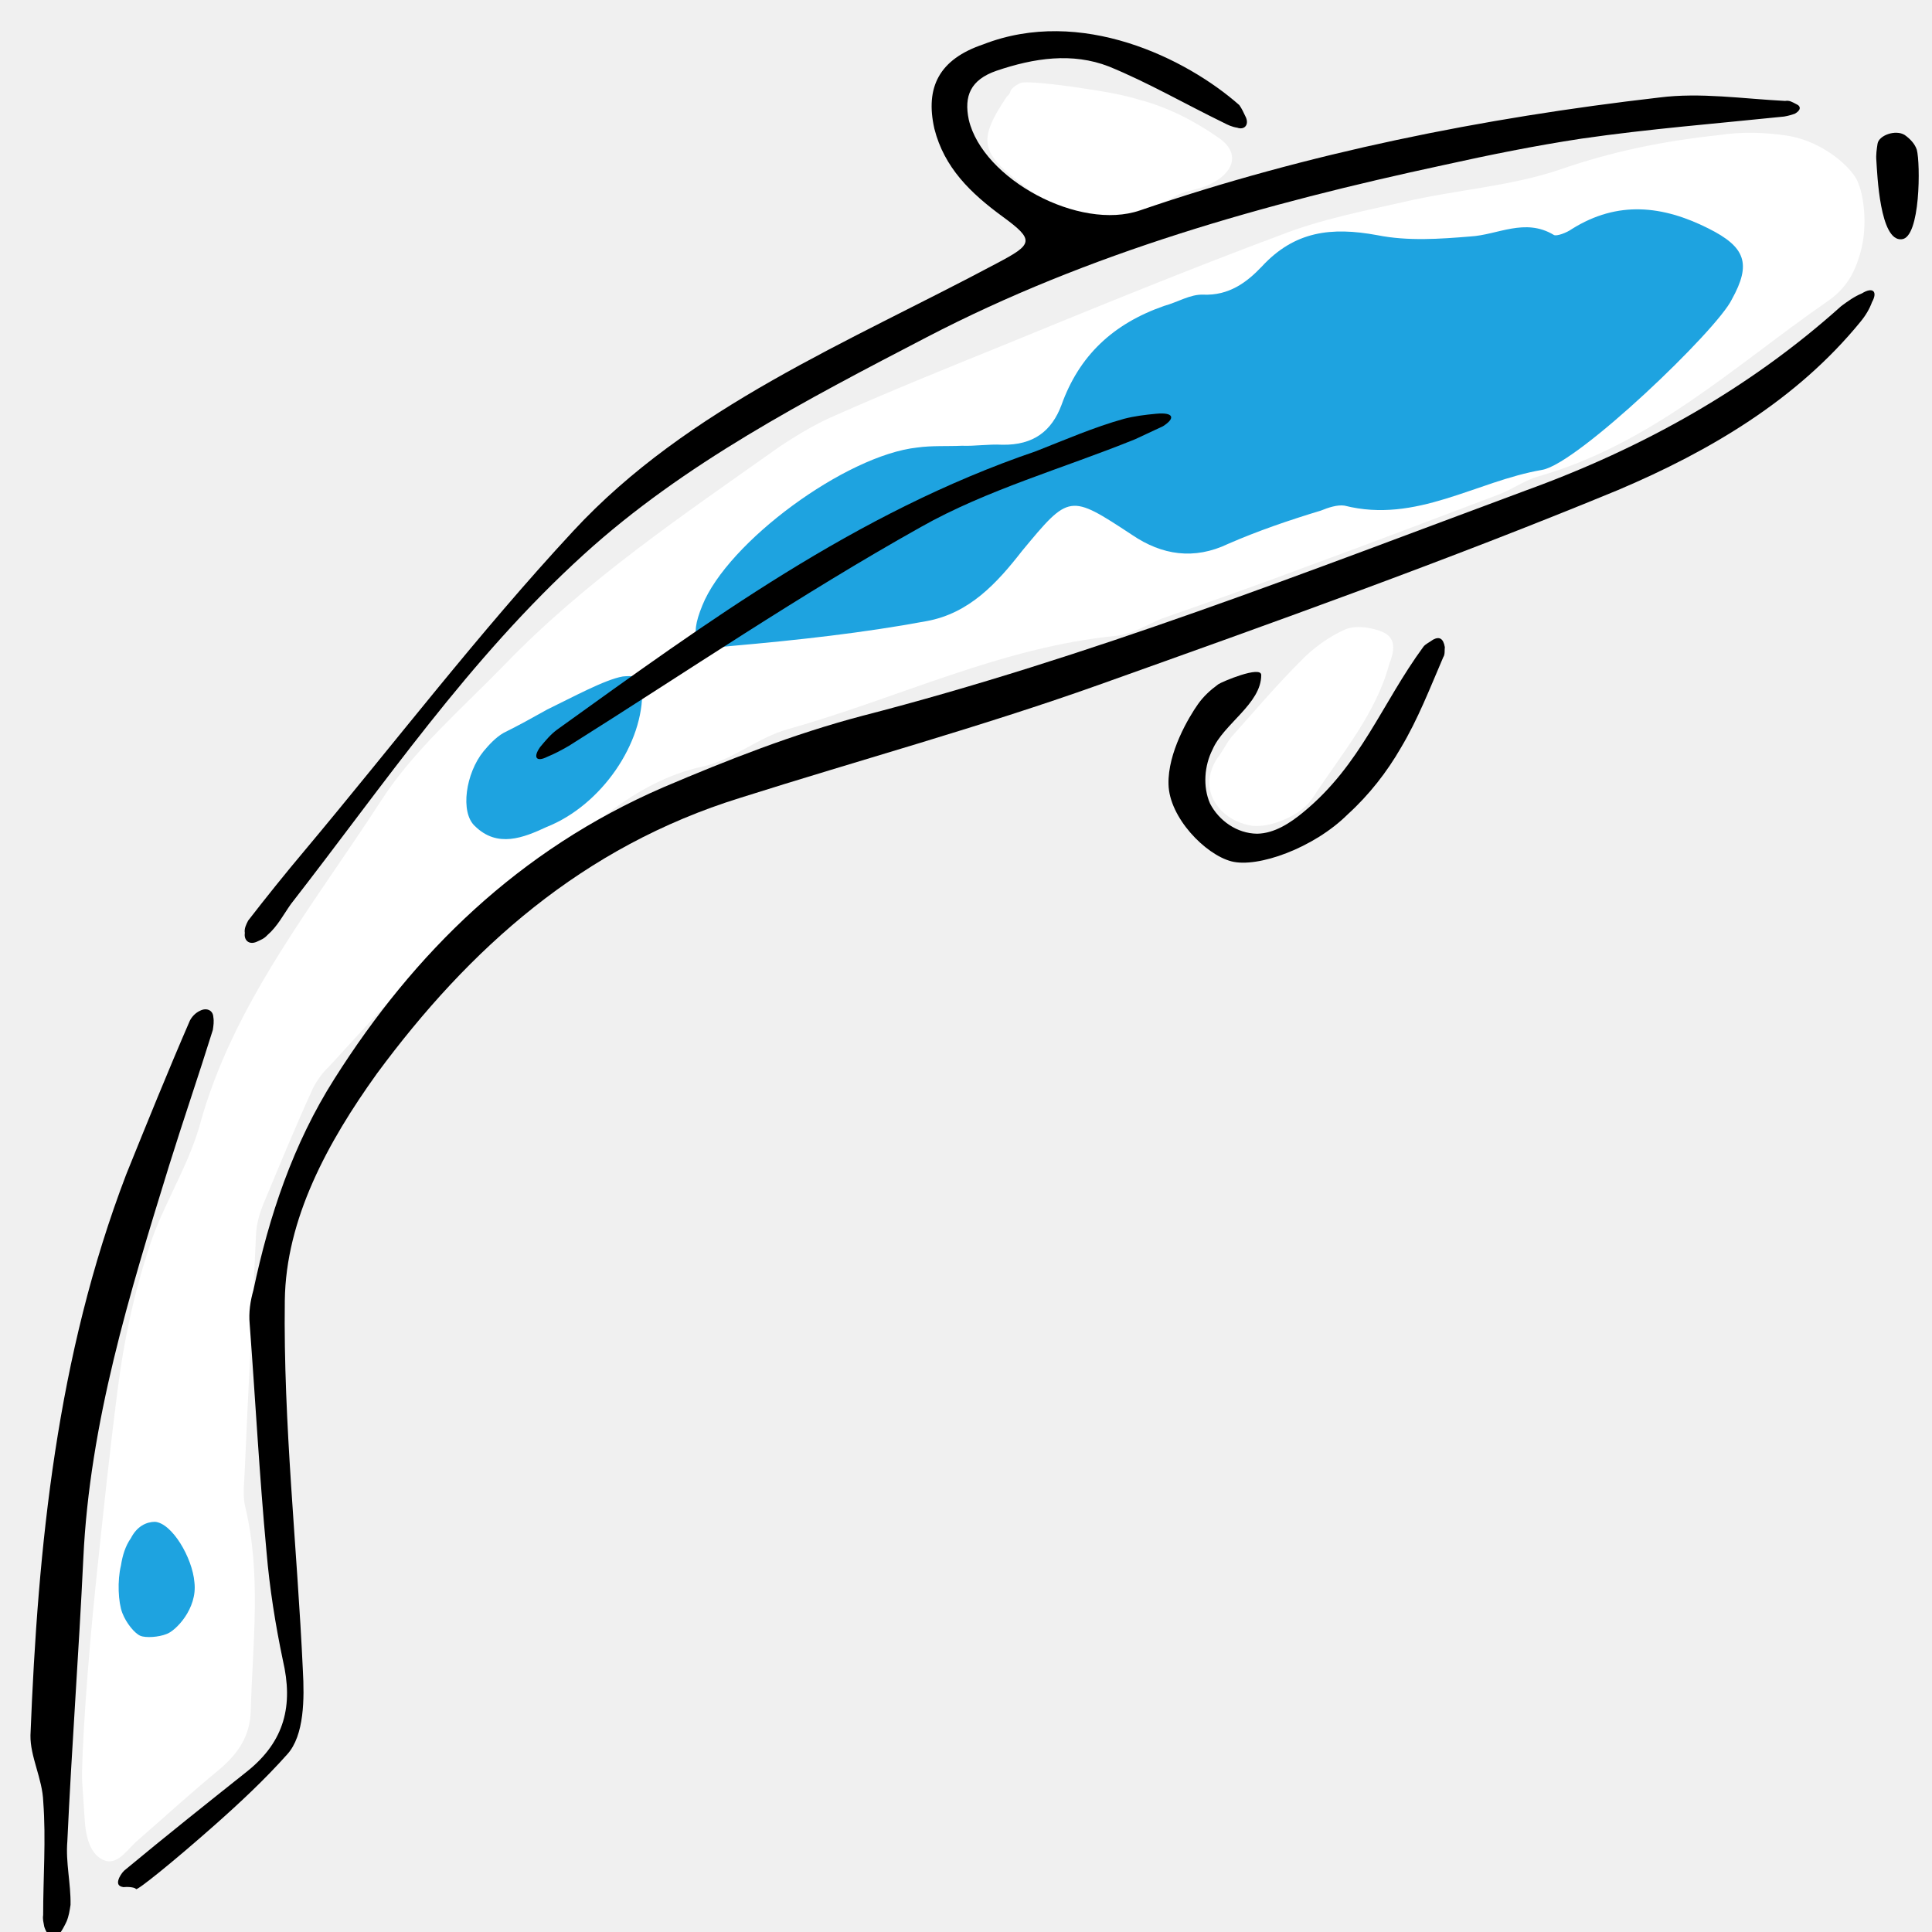
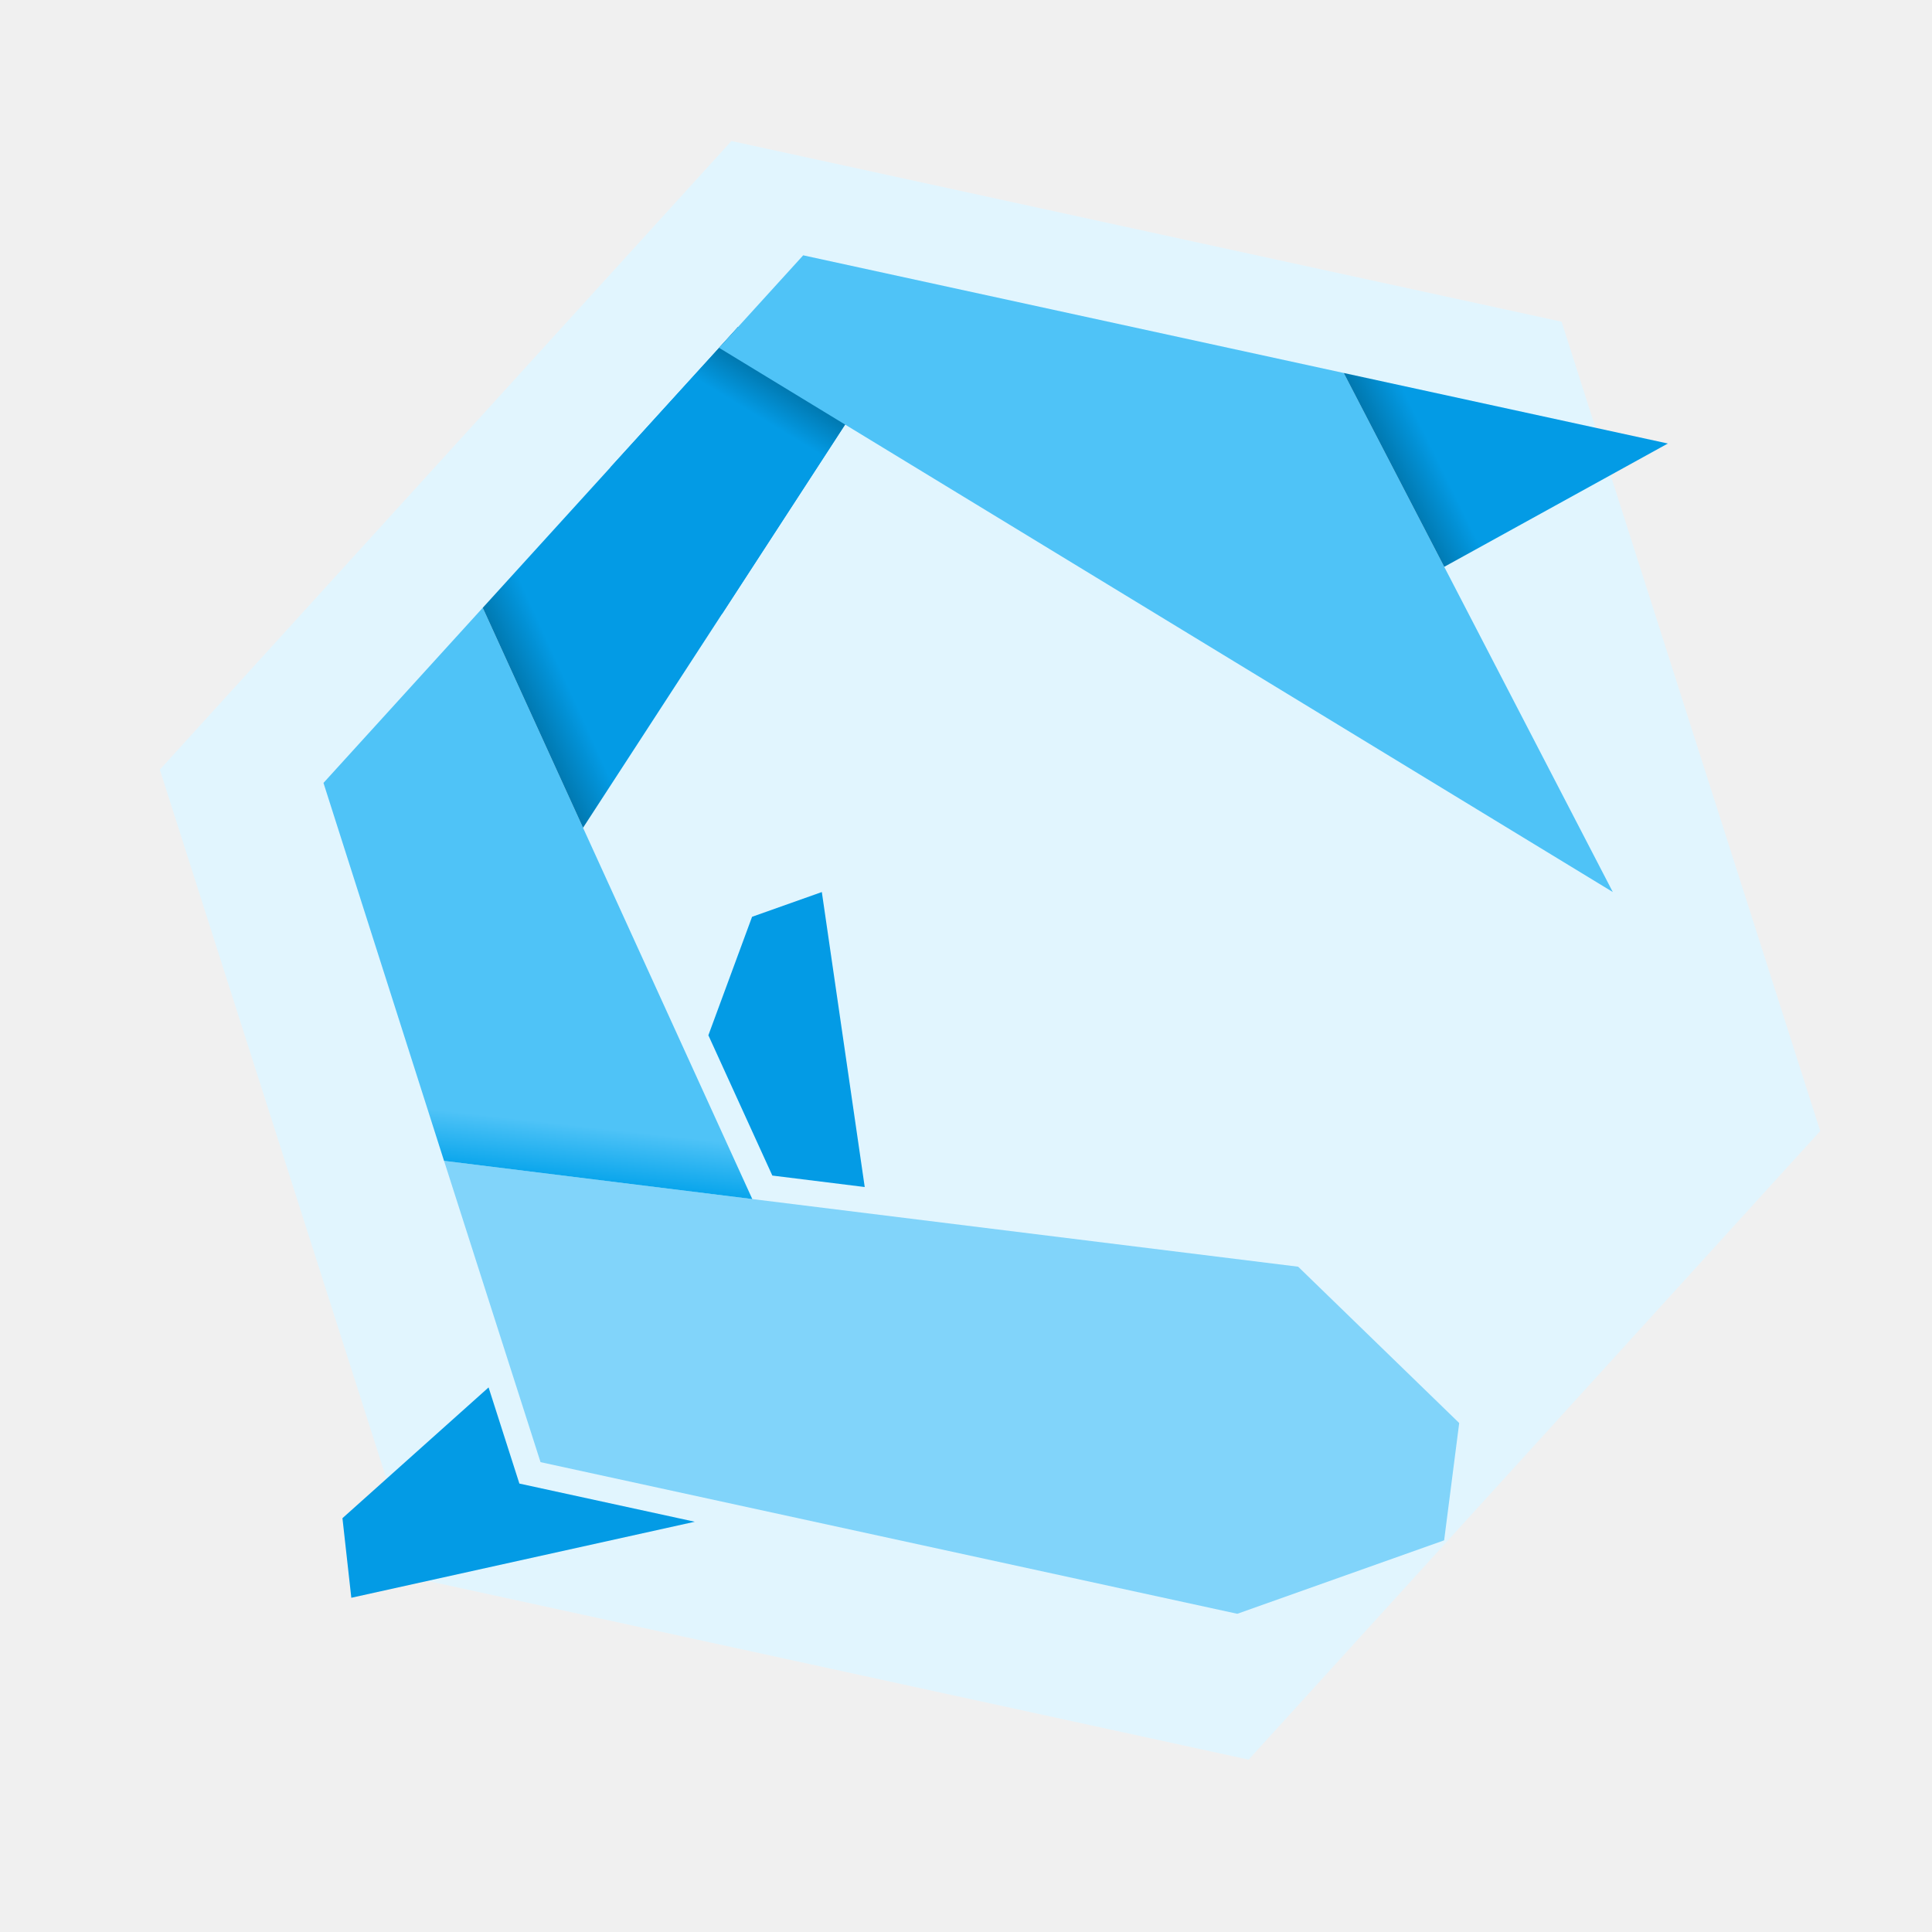
- <svg xmlns="http://www.w3.org/2000/svg" enable-background="new 0 0 400 400" version="1.1" viewBox="0 0 400 400" id="svg200">
-   <defs id="defs204" />
-   <g id="g1018" transform="matrix(1.30007,0.1986226,-0.1986226,1.30007,-3.09929,-91.95029)">
-     <path d="m 294.202,47.382 c -3.572,0 -7.144,0.447 -10.716,1.563 -8.484,2.233 -16.298,5.135 -23.889,9.154 -7.368,3.795 -15.628,5.582 -23.442,8.707 -6.251,2.456 -12.503,4.688 -18.307,8.037 -13.619,7.591 -27.015,15.628 -40.41,23.666 -8.261,4.912 -16.521,9.823 -24.559,14.958 -2.902,1.786 -5.582,4.019 -8.037,6.251 -13.396,12.949 -27.015,25.452 -37.731,40.633 -5.582,7.814 -12.056,15.405 -15.852,23.889 -8.037,17.861 -18.307,35.275 -20.54,54.922 -0.893,6.921 -3.795,13.172 -4.912,19.87 -1.34,7.814 -1.786,15.628 -1.563,23.442 0.223,9.6 0.67,18.977 1.116,28.577 0.67,14.958 2.009,29.694 2.679,33.043 l 1.34,6.028 c 0.447,2.009 1.34,4.465 3.126,5.358 2.679,1.34 3.795,-1.34 5.358,-3.349 3.795,-4.465 7.368,-8.93 11.386,-13.396 2.456,-2.902 3.795,-5.805 3.349,-9.6 -1.34,-10.717 -1.563,-21.656 -5.805,-31.926 -0.67,-1.786 -0.67,-4.019 -0.893,-5.805 -1.34,-12.056 -2.456,-24.112 -3.795,-36.391 -0.223,-1.786 0,-3.572 0.447,-5.358 1.563,-6.251 3.126,-12.726 4.912,-18.977 0.447,-1.34 1.116,-2.679 2.009,-3.795 5.582,-8.261 10.94,-16.745 17.191,-24.335 6.251,-7.814 13.619,-14.958 20.54,-22.103 3.795,-3.795 8.037,-7.144 13.396,-9.154 4.465,-1.786 7.814,-5.805 12.279,-7.814 16.298,-7.368 31.256,-17.861 48.894,-22.326 2.456,-0.67 4.465,-2.456 6.698,-3.795 7.144,-3.795 14.289,-7.591 21.433,-11.61 9.377,-5.135 18.754,-10.493 27.908,-15.628 2.009,-1.116 3.795,-2.902 5.805,-3.795 16.968,-7.814 27.908,-21.88 40.633,-33.936 2.456,-2.233 3.572,-4.688 4.019,-7.591 0.893,-4.688 -0.67,-9.823 -1.786,-11.61 -0.893,-2.009 -6.251,-5.805 -12.279,-5.805 z" fill="#ffffff" id="path176" style="stroke-width:2.233" />
-     <path d="m 205.79,61.224 c -4.019,-2.009 -8.707,-3.572 -13.172,-4.019 -2.902,-0.447 -6.028,-0.447 -8.93,-0.447 -4.912,0 -9.377,0.223 -10.047,0.67 -0.67,0.447 -1.34,1.116 -1.34,1.563 0,0.223 -0.223,0.67 -0.447,0.893 -3.572,7.591 -2.679,9.377 4.688,13.396 8.707,4.912 16.521,3.795 24.335,-2.233 1.34,-0.893 3.126,-1.34 4.465,-2.233 3.795,-2.456 4.242,-5.805 0.447,-7.591 z" fill="#ffffff" id="path178" style="stroke-width:2.233" />
-     <path d="m 243.075,134.23 c -1.786,-0.447 -4.242,-0.447 -5.805,0.447 -2.456,1.563 -4.688,3.795 -6.251,6.028 -3.126,4.242 -6.028,8.93 -8.93,13.396 -0.67,1.116 -1.116,2.679 -1.786,3.795 -1.34,3.126 -0.67,6.028 2.009,8.037 1.563,1.116 3.349,1.563 5.135,1.563 3.126,-0.223 6.028,-2.456 7.144,-3.572 0.67,-0.67 1.116,-1.34 1.563,-2.233 3.349,-7.368 7.814,-14.512 8.707,-22.549 0.447,-2.009 0.67,-4.242 -1.786,-4.912 z" fill="#ffffff" id="path180" style="stroke-width:2.233" />
-     <path d="m 284.155,63.68 c -7.591,-2.456 -14.735,-2.233 -21.21,3.349 -0.67,0.67 -2.233,1.563 -2.679,1.34 -4.912,-2.009 -8.707,1.34 -12.949,2.233 -4.688,1.116 -9.6,2.233 -14.512,2.009 -7.368,-0.223 -12.949,1.34 -17.191,7.591 -2.009,2.902 -4.465,5.358 -8.484,5.805 -2.009,0.223 -3.795,1.786 -5.805,2.679 -7.591,4.019 -12.056,9.823 -13.619,17.861 -0.893,4.242 -3.349,6.921 -8.261,7.591 -2.233,0.223 -4.242,0.893 -6.251,1.116 -2.233,0.447 -4.688,0.67 -6.921,1.34 -10.94,2.902 -27.238,19.2 -29.694,29.694 -1.34,5.582 0,7.144 5.582,5.582 10.047,-2.456 20.093,-5.135 29.694,-8.484 6.475,-2.233 10.047,-7.591 13.172,-13.172 6.028,-10.047 6.028,-10.047 16.745,-5.135 5.135,2.456 10.27,2.456 15.182,-0.893 4.242,-2.679 8.93,-5.135 13.619,-7.368 1.116,-0.67 2.456,-1.34 3.572,-1.34 11.61,1.116 19.87,-6.921 29.917,-10.27 5.358,-1.786 23.889,-25.898 25.452,-31.033 2.233,-6.028 0.893,-8.484 -5.358,-10.493 z" fill="#BF170F" id="path182" style="fill:#1ea3e0;fill-opacity:1;stroke-width:2.233" />
-     <path d="m 125.863,159.235 c -2.679,0.893 -7.368,4.465 -10.94,6.921 -2.009,1.563 -4.019,3.126 -6.251,4.688 -1.116,0.893 -2.009,2.233 -2.679,3.349 -2.233,3.795 -2.233,10.047 0.447,11.833 4.019,2.902 7.814,0.67 11.163,-1.563 8.037,-4.688 13.172,-15.405 11.61,-23.666 0,-1.563 -0.893,-2.233 -3.349,-1.563 z" fill="#BF170F" id="path184" style="fill:#1ea3e0;fill-opacity:1;stroke-width:2.233" />
-     <path d="m 73.174,301.899 c -1.34,0.223 -2.679,1.116 -3.349,3.126 -0.67,1.34 -0.893,2.902 -0.893,4.465 -0.223,2.456 0.447,5.805 1.34,7.368 0.893,1.563 2.456,2.902 3.349,3.126 0.893,0.223 2.902,-0.223 4.019,-0.893 1.34,-0.67 4.242,-4.688 3.126,-8.707 -0.893,-3.795 -4.912,-8.707 -7.591,-8.484 z" fill="#bf170f" id="path186" style="fill:#1ea3e0;fill-opacity:1;stroke-width:2.233" />
-     <path d="m 309.607,70.154 c -1.116,0.67 -2.009,1.563 -2.902,2.456 -12.279,14.958 -27.461,26.791 -44.652,36.168 -32.15,17.861 -64.076,36.391 -98.011,50.903 -10.27,4.465 -19.87,10.047 -29.247,15.852 -20.986,13.172 -34.829,31.703 -44.206,53.136 -4.912,11.163 -6.921,22.996 -7.591,34.829 -0.223,1.786 -0.223,3.572 0.223,5.358 2.679,11.61 5.135,23.442 8.037,35.052 1.34,5.582 3.126,11.163 5.135,16.521 2.679,6.698 2.233,12.503 -2.902,18.084 -5.582,6.028 -11.163,12.056 -16.521,18.084 -0.447,0.447 -0.67,0.893 -0.893,1.563 -0.223,0.893 0,1.34 0.893,1.34 0.893,-0.223 1.786,-0.223 2.009,0 0.223,0.223 5.135,-5.135 10.717,-11.833 3.349,-4.019 6.698,-8.261 9.6,-12.726 2.233,-3.349 1.34,-9.154 0.447,-13.396 -3.795,-18.977 -8.93,-37.954 -11.61,-57.155 -1.786,-12.726 2.902,-25.675 8.93,-37.508 11.386,-21.656 26.568,-40.187 50.01,-51.573 17.638,-8.707 35.722,-16.745 53.136,-26.121 25.675,-13.842 51.35,-27.684 76.132,-42.643 13.396,-8.261 25.675,-18.307 33.712,-31.926 0.67,-1.116 1.116,-2.233 1.34,-3.349 0.67,-1.786 -0.223,-2.456 -1.786,-1.116 z" id="path188" style="stroke-width:2.233" />
-     <path d="m 294.871,42.247 c -0.67,-0.223 -1.116,-0.447 -1.786,-0.223 -6.698,0.67 -13.396,0.67 -19.647,2.456 -27.015,7.368 -53.359,16.968 -78.141,29.917 -8.93,4.688 -25.228,-1.116 -28.801,-10.047 -1.34,-3.572 -0.67,-6.251 3.126,-8.261 5.582,-2.902 11.386,-4.688 17.414,-3.349 6.475,1.563 12.726,4.019 19.2,6.028 0.67,0.223 1.34,0.447 2.233,0.447 1.116,0.223 1.786,-0.67 1.116,-1.786 -0.447,-0.67 -0.893,-1.34 -1.34,-1.786 -9.377,-6.028 -27.015,-11.61 -41.303,-3.349 -6.475,3.349 -8.037,8.037 -5.582,14.289 2.456,5.805 7.144,9.154 12.726,12.056 5.582,2.902 5.358,3.572 0.223,7.368 -21.21,15.851 -44.652,29.694 -59.611,51.796 -12.279,18.084 -22.773,37.285 -34.159,56.038 -2.456,4.019 -4.912,8.261 -7.144,12.279 -0.223,0.67 -0.447,1.34 -0.223,2.009 0,1.116 0.893,1.786 2.009,1.116 0.67,-0.447 1.116,-0.67 1.563,-1.34 1.34,-1.563 2.009,-3.572 2.902,-5.358 11.61,-20.763 21.88,-42.42 37.285,-61.397 13.396,-16.521 30.81,-29.247 48.224,-41.973 23.219,-16.968 49.341,-28.801 76.355,-39.071 6.921,-2.679 13.619,-5.135 20.763,-7.368 10.27,-3.126 20.763,-5.582 31.033,-8.261 0.67,-0.223 1.116,-0.447 1.563,-0.67 0.893,-0.67 0.893,-1.34 0,-1.563 z" id="path190" style="stroke-width:2.233" />
-     <path d="m 68.039,221.302 c -0.67,0.447 -1.116,1.116 -1.34,1.786 -2.233,8.484 -4.242,16.968 -6.251,25.452 -6.475,29.917 -4.912,59.834 -1.563,89.528 0.447,3.349 2.902,6.475 3.572,10.047 1.34,5.805 1.786,11.833 2.679,17.638 0,0.67 0.223,1.116 0.447,1.786 0.447,0.893 1.116,1.563 1.786,1.563 0.447,0 1.116,-1.34 1.563,-2.902 0.223,-0.893 0.223,-1.786 0.223,-2.679 -0.447,-3.349 -1.786,-6.475 -2.009,-9.823 -1.563,-14.735 -2.679,-29.47 -4.242,-44.429 -2.233,-21.21 0.893,-42.196 4.019,-63.183 1.116,-7.368 2.456,-14.735 3.572,-22.103 0,-0.67 0,-1.34 -0.223,-2.009 -0.223,-1.116 -1.34,-1.34 -2.233,-0.67 z" id="path192" style="stroke-width:2.233" />
-     <path d="m 251.112,134.23 c -0.447,0.447 -1.116,0.893 -1.34,1.34 -5.135,9.823 -6.921,19.87 -14.735,28.577 -1.786,2.009 -4.019,4.019 -6.698,4.465 -3.126,0.447 -6.251,-1.116 -8.037,-3.572 -1.563,-2.456 -1.786,-5.805 -0.893,-8.484 1.116,-4.242 6.475,-8.261 5.805,-12.726 -0.223,-1.563 -6.028,2.009 -6.475,2.456 -1.116,1.116 -2.009,2.233 -2.679,3.572 -1.116,2.233 -3.572,8.261 -2.679,13.172 0.893,5.135 7.368,10.047 11.61,10.493 4.242,0.447 12.503,-4.019 16.968,-10.047 2.902,-3.572 5.135,-7.591 6.698,-11.61 2.009,-4.912 3.126,-10.047 4.465,-15.182 0.223,-0.447 0,-1.116 0,-1.563 -0.447,-1.34 -1.116,-1.563 -2.009,-0.893 z" id="path194" style="stroke-width:2.233" />
-     <path d="m 202.665,105.653 c -1.786,0.447 -3.349,0.893 -4.912,1.563 -4.465,2.009 -8.707,4.688 -12.949,7.144 -26.568,13.842 -47.108,34.382 -67.871,54.699 -0.893,0.893 -1.563,2.009 -2.233,3.126 -0.893,1.786 -0.223,2.456 1.34,1.34 1.116,-0.67 2.009,-1.34 3.126,-2.233 16.521,-14.289 32.373,-29.024 49.564,-42.419 9.377,-7.368 20.763,-12.503 31.256,-18.754 l 4.019,-2.679 c 1.786,-1.563 1.34,-2.456 -1.34,-1.786 z" id="path196" style="stroke-width:2.233" />
-     <path d="m 312.509,44.479 c -1.563,-0.67 -4.019,0.67 -4.019,2.009 0,0.893 0,1.786 0.223,2.679 0.447,2.009 2.456,12.503 5.805,11.61 2.902,-0.67 1.116,-12.279 0.223,-14.289 -0.447,-0.893 -1.34,-1.563 -2.233,-2.009 z" id="path198" style="stroke-width:2.233" />
+ <svg xmlns="http://www.w3.org/2000/svg" xmlns:xlink="http://www.w3.org/1999/xlink" width="100mm" height="100mm" viewBox="0 0 100 100" version="1.1" id="svg1">
+   <defs id="defs1">
+     <linearGradient id="linearGradient49">
+       <stop style="stop-color:#0179b1;stop-opacity:1;" offset="0" id="stop48" />
+       <stop style="stop-color:#039be5;stop-opacity:1;" offset="0.25" id="stop49" />
+     </linearGradient>
+     <linearGradient id="linearGradient43">
+       <stop style="stop-color:#0179b1;stop-opacity:1;" offset="0" id="stop43" />
+       <stop style="stop-color:#039be5;stop-opacity:1;" offset="0.2" id="stop44" />
+     </linearGradient>
+     <linearGradient id="linearGradient41">
+       <stop style="stop-color:#0179b1;stop-opacity:1;" offset="0" id="stop40" />
+       <stop style="stop-color:#039be5;stop-opacity:1;" offset="0.2" id="stop41" />
+     </linearGradient>
+     <linearGradient id="linearGradient38">
+       <stop style="stop-color:#0ba6ec;stop-opacity:1;" offset="0" id="stop38" />
+       <stop style="stop-color:#4fc3f7;stop-opacity:1;" offset="0.09" id="stop39" />
+     </linearGradient>
+     <linearGradient xlink:href="#linearGradient38" id="linearGradient39" x1="23.8" y1="60.573" x2="27.108" y2="31.242" gradientUnits="userSpaceOnUse" />
+     <linearGradient xlink:href="#linearGradient41" id="linearGradient40" x1="22.719" y1="36.935" x2="33.417" y2="32.058" gradientUnits="userSpaceOnUse" />
+     <linearGradient xlink:href="#linearGradient43" id="linearGradient44" x1="67.289" y1="24.106" x2="77.474" y2="19.089" gradientUnits="userSpaceOnUse" />
+     <linearGradient xlink:href="#linearGradient49" id="linearGradient48" gradientUnits="userSpaceOnUse" x1="35.419" y1="19.652" x2="31.277" y2="26.454" gradientTransform="translate(4.863181,0.2162638)" />
+   </defs>
+   <g id="layer1">
+     <path style="display:inline;fill:#e1f5fe;fill-opacity:1;stroke-width:5.292" id="path14" d="M 84.009,56.006 59.179,83.314 23.114,75.464 11.88,40.307 36.71,12.999 72.774,20.848 Z" transform="matrix(1.191485,0,0,1.191485,-5.881516,-8.189035)" />
+   </g>
+   <g id="layer3" style="display:inline">
+     <path id="path14-3-3-9" style="display:none;fill:#1890d2;fill-opacity:0.1;stroke-width:5.292" transform="translate(4.863181,0.2162638)" d="M 84.009,56.006 59.179,83.314 23.114,75.464 11.88,40.307 36.71,12.999 72.774,20.848 Z" />
+     <path id="path14-3" style="display:inline;fill:#81d4fa;fill-opacity:1;stroke-width:5.292" transform="translate(4.863181,0.2162638)" d="m 69.885,79.511 -10.706,3.802 -36.064,-7.849 -4.994,-15.595 44.208,5.479 8.336,8.091 z" />
+     <path id="path14-3-3" style="display:inline;fill:url(#linearGradient39);fill-opacity:1;stroke-width:5.292" transform="translate(4.863181,0.2162638)" d="M 34.076,61.847 18.12,59.869 11.88,40.307 20.123,31.242 Z" />
+     <path style="display:inline;fill:url(#linearGradient40);fill-opacity:1;stroke-width:5.292" d="m 39.701,20.497 -7.193,11.066 -7.193,11.066 -5.191,-11.387 6.607,-7.267 6.607,-7.267 z m 0,0 -7.193,11.066 -7.193,11.066 1.416,-18.654 6.607,-7.267 z" transform="translate(4.863181,0.2162638)" id="path14-3-6" />
+     <path style="display:inline;fill:url(#linearGradient48);fill-opacity:1;stroke-width:5.292" d="m 44.564,20.713 -7.193,11.066 -5.777,-7.588 6.607,-7.267 z m 0,0 -7.193,11.066 -5.777,-7.588 6.607,-7.267 z" id="path14-3-6-3" />
+     <path id="path14-3-2" style="display:inline;fill:#4fc3f7;stroke-width:5.292" transform="translate(4.863181,0.2162638)" d="M 78.616,45.956 32.356,17.787 36.71,12.999 64.688,19.089 Z" />
+     <path id="path14-3-5" style="display:inline;fill:url(#linearGradient44);fill-opacity:1;stroke-width:5.292" transform="translate(4.863181,0.2162638)" d="M 69.89,29.123 64.688,19.089 81.465,22.74 Z" />
+     <path style="display:inline;fill:#039be5;fill-opacity:1;stroke-width:6.089" d="M 25.289,71.812 17.725,78.581 18.184,82.701 35.963,78.765 26.883,76.789 Z" id="path33" />
+     <path style="display:inline;fill:#039be5;fill-opacity:1;stroke-width:5.81" d="m 44.758,61.44 -4.782,-0.593 -3.311,-7.262 2.262,-6.132 3.611,-1.281 z" id="path34" />
  </g>
</svg>
